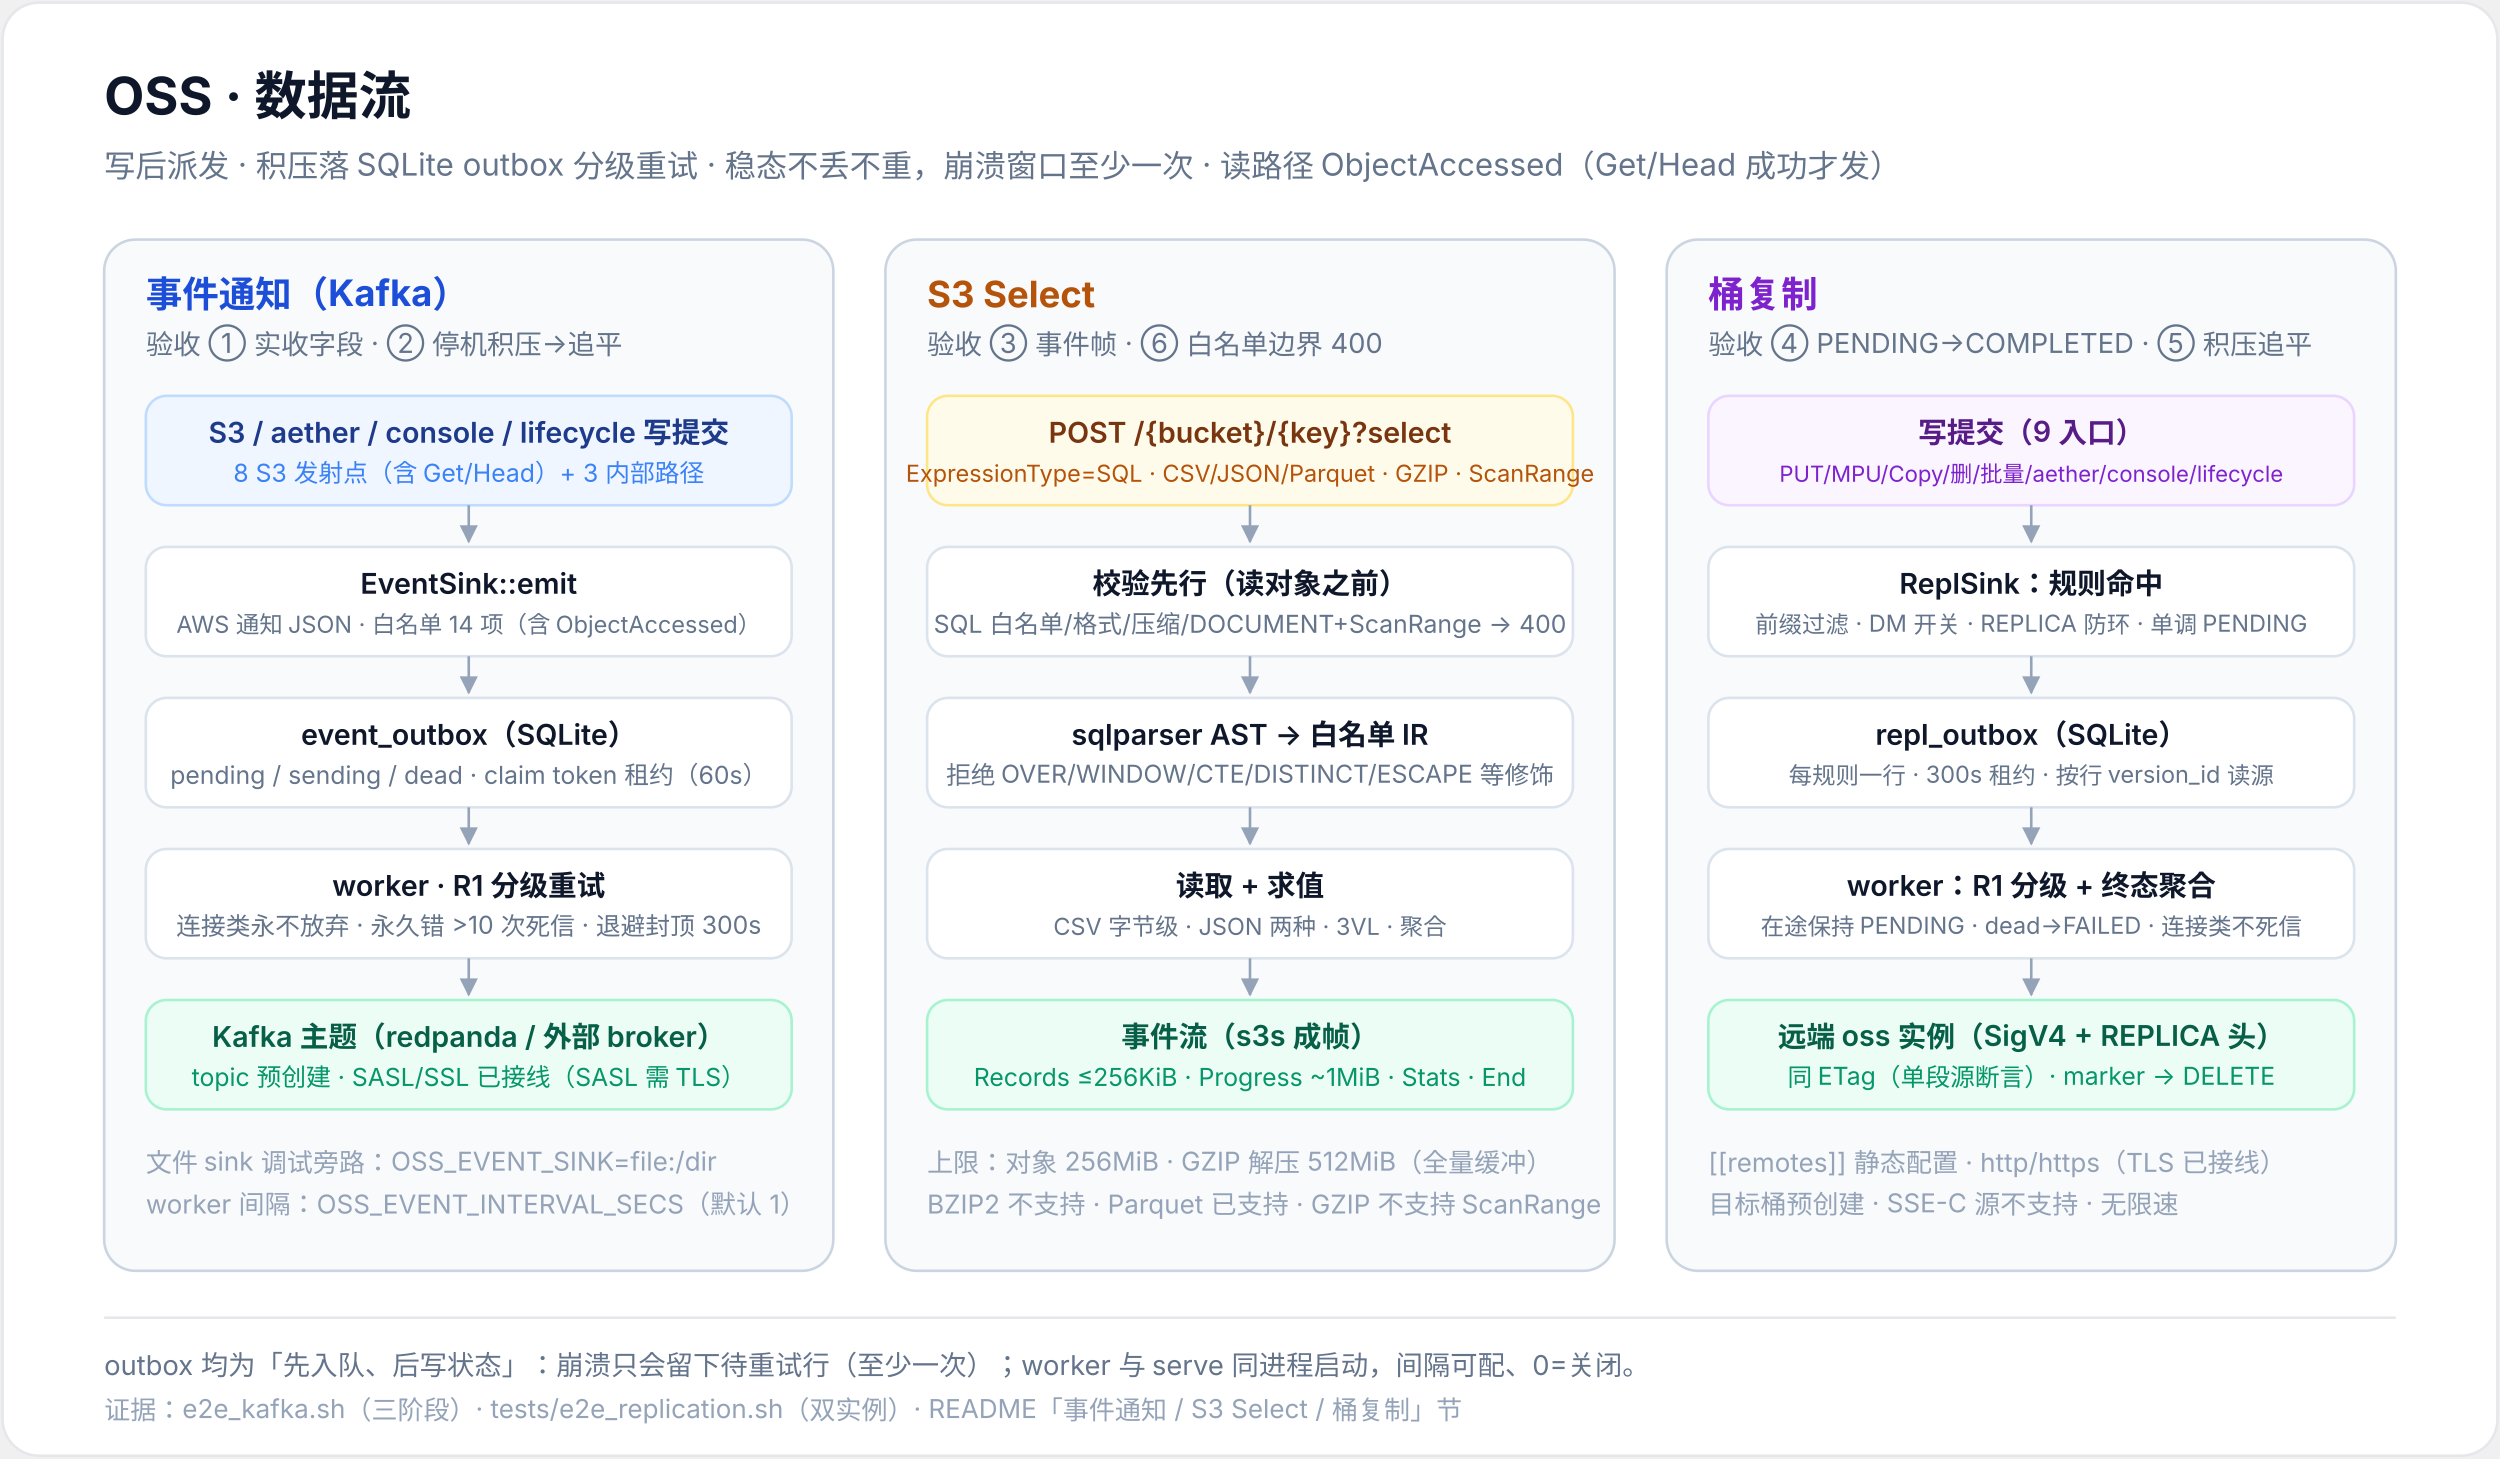
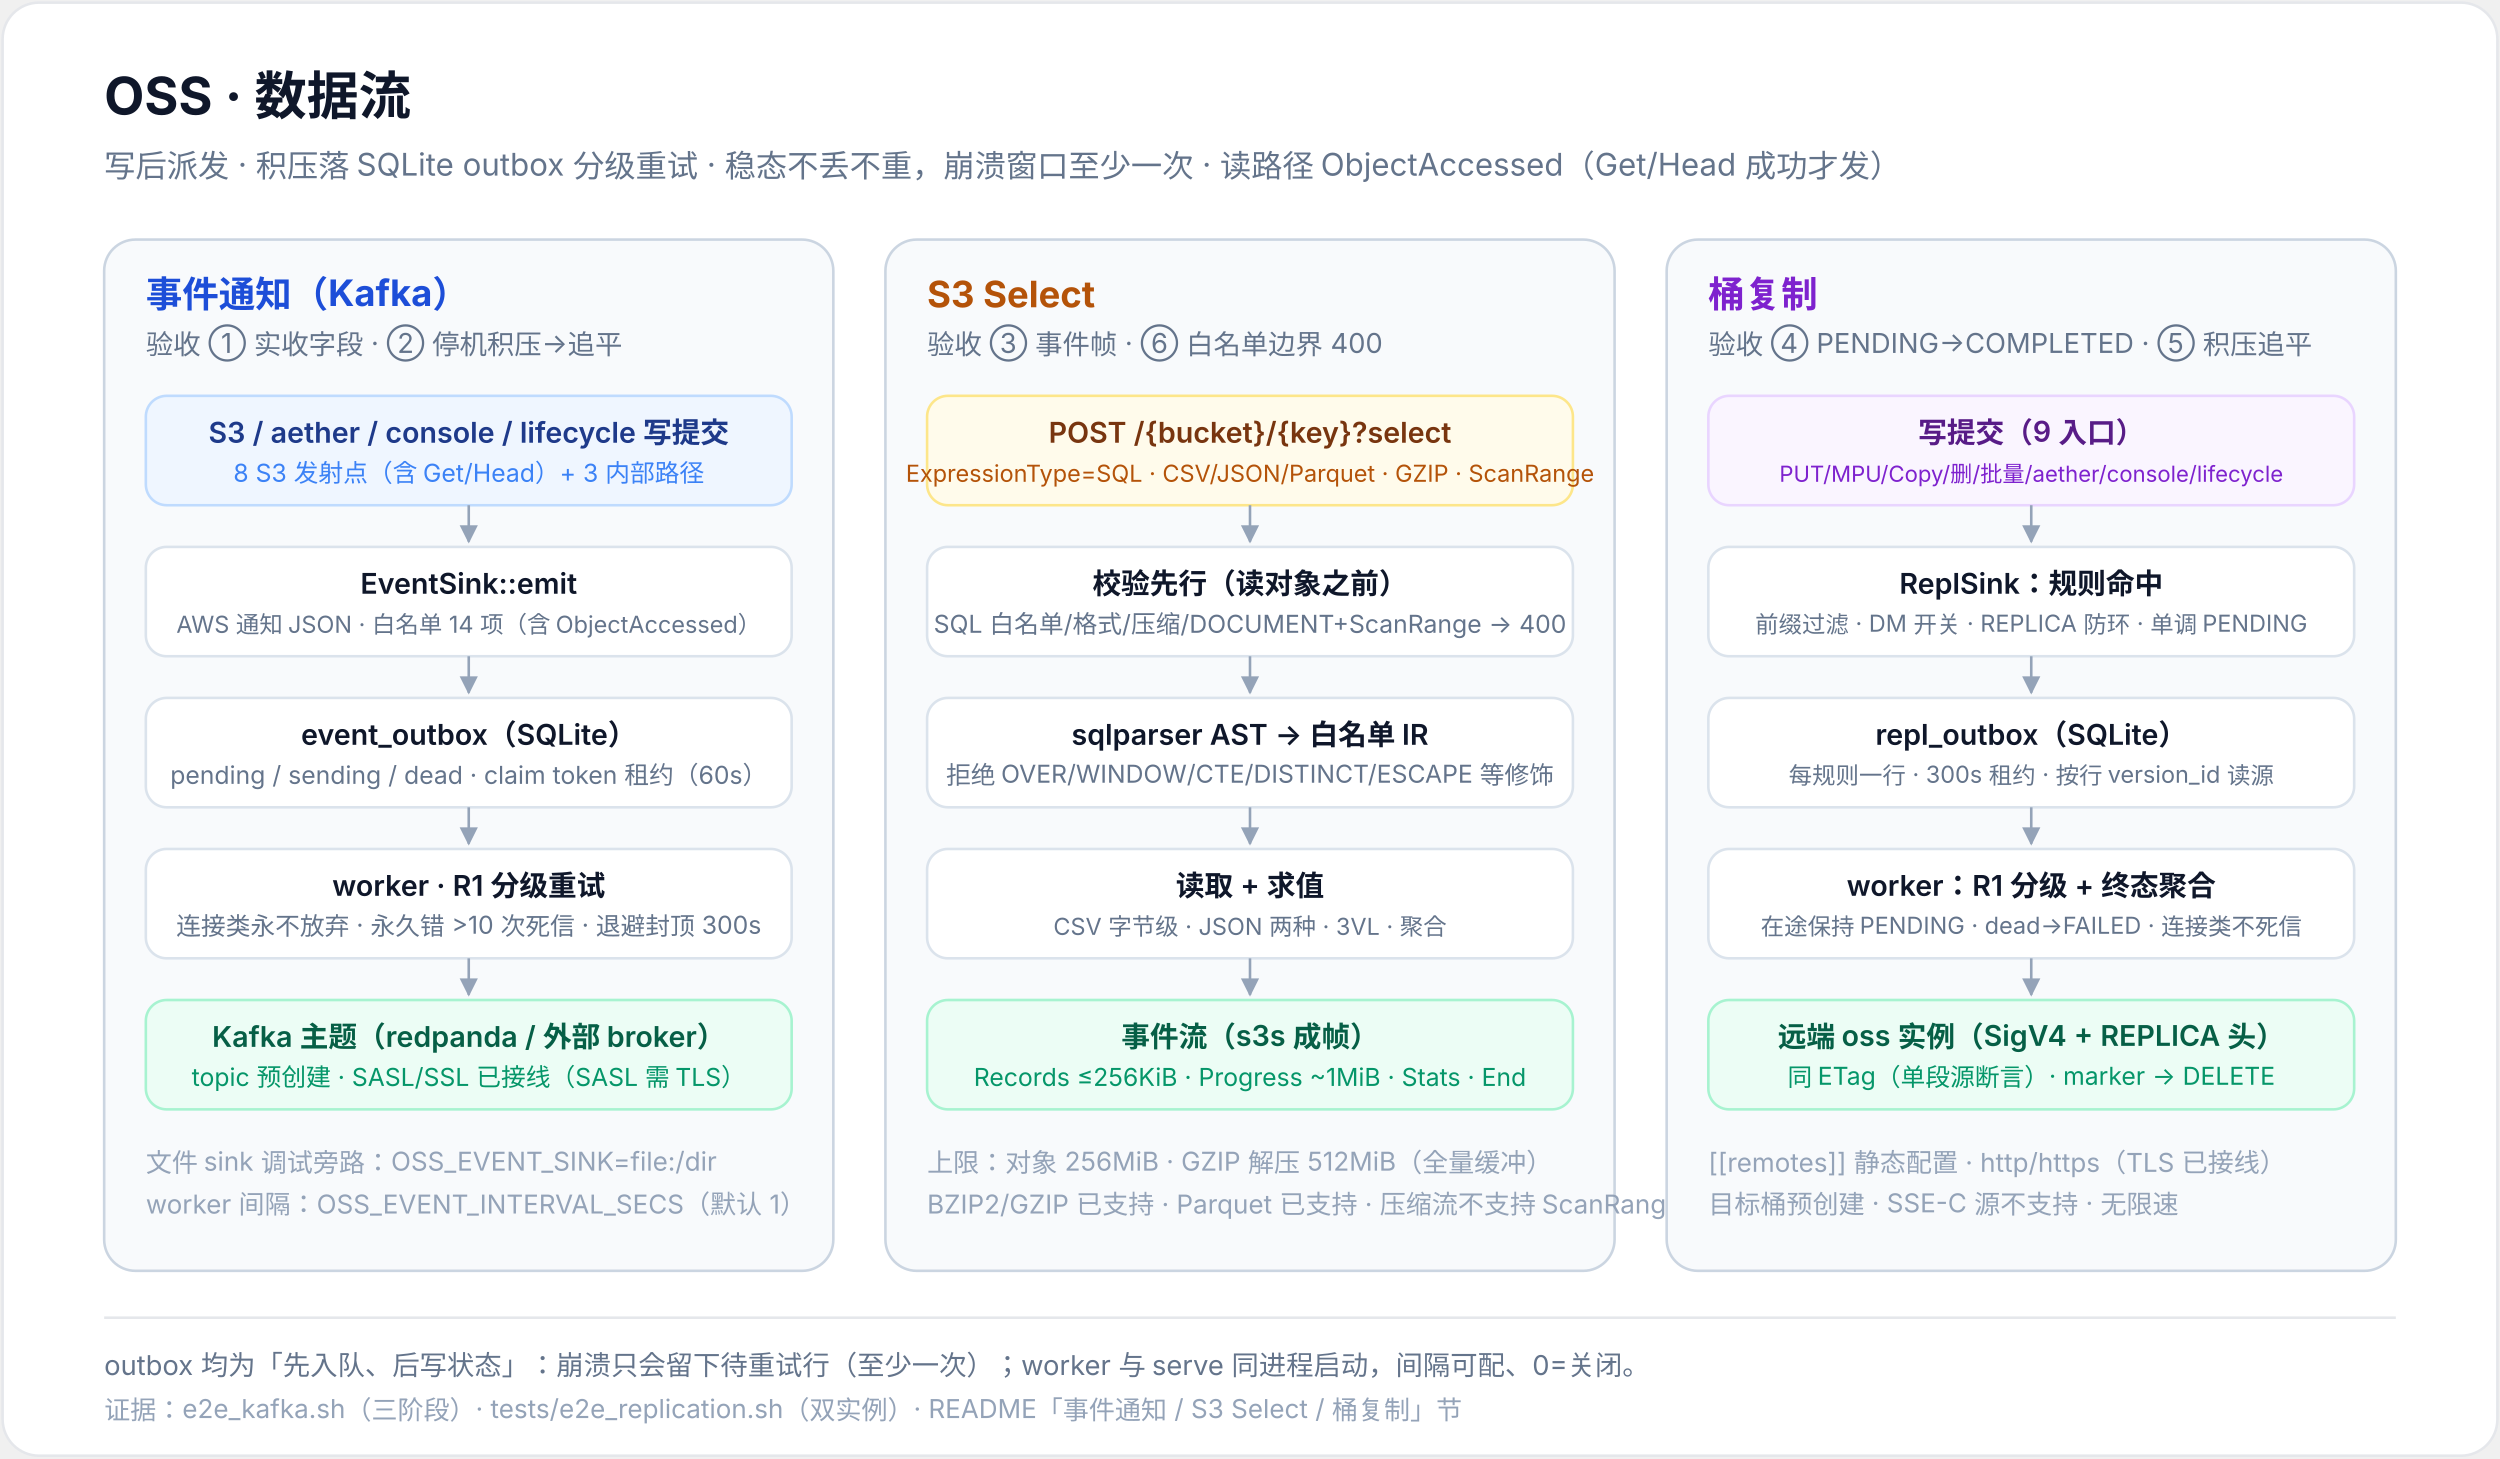
<svg xmlns="http://www.w3.org/2000/svg" viewBox="0 0 960 560" width="960" height="560" font-family="-apple-system, BlinkMacSystemFont, 'Segoe UI', 'Noto Sans SC', 'PingFang SC', 'Microsoft YaHei', sans-serif">
  <defs>
    <marker id="a" viewBox="0 0 10 10" refX="9" refY="5" markerWidth="7" markerHeight="7" orient="auto-start-reverse">
      <path d="M0,0 L10,5 L0,10 z" fill="#94a3b8" />
    </marker>
  </defs>
  <rect x="1" y="1" width="958" height="558" rx="14" fill="#ffffff" stroke="#e5e7eb" />
  <text x="40" y="44" font-size="20" font-weight="700" fill="#0f172a">OSS · 数据流</text>
  <text x="40" y="68" font-size="12" fill="#64748b">写后派发 · 积压落 SQLite outbox 分级重试 · 稳态不丢不重，崩溃窗口至少一次 · 读路径 ObjectAccessed（Get/Head 成功才发）</text>
  <rect x="40" y="92" width="280" height="396" rx="12" fill="#f8fafc" stroke="#cbd5e1" />
  <text x="56" y="118" font-size="14" font-weight="700" fill="#1d4ed8">事件通知（Kafka）</text>
  <text x="56" y="136" font-size="10.5" fill="#64748b">验收 ① 实收字段 · ② 停机积压→追平</text>
  <rect x="56" y="152" width="248" height="42" rx="8" fill="#eff6ff" stroke="#bfdbfe" />
  <text x="180" y="170" font-size="11" font-weight="600" fill="#1e3a8a" text-anchor="middle">S3 / aether / console / lifecycle 写提交</text>
  <text x="180" y="185" font-size="9.5" fill="#3b82f6" text-anchor="middle">8 S3 发射点（含 Get/Head）+ 3 内部路径</text>
  <line x1="180" y1="194" x2="180" y2="208" stroke="#94a3b8" marker-end="url(#a)" />
  <rect x="56" y="210" width="248" height="42" rx="8" fill="#ffffff" stroke="#dbe3ec" />
  <text x="180" y="228" font-size="11" font-weight="600" fill="#0f172a" text-anchor="middle">EventSink::emit</text>
  <text x="180" y="243" font-size="9" fill="#64748b" text-anchor="middle">AWS 通知 JSON · 白名单 14 项（含 ObjectAccessed）</text>
  <line x1="180" y1="252" x2="180" y2="266" stroke="#94a3b8" marker-end="url(#a)" />
  <rect x="56" y="268" width="248" height="42" rx="8" fill="#ffffff" stroke="#dbe3ec" />
  <text x="180" y="286" font-size="11" font-weight="600" fill="#0f172a" text-anchor="middle">event_outbox（SQLite）</text>
  <text x="180" y="301" font-size="9.5" fill="#64748b" text-anchor="middle">pending / sending / dead · claim token 租约（60s）</text>
  <line x1="180" y1="310" x2="180" y2="324" stroke="#94a3b8" marker-end="url(#a)" />
  <rect x="56" y="326" width="248" height="42" rx="8" fill="#ffffff" stroke="#dbe3ec" />
  <text x="180" y="344" font-size="11" font-weight="600" fill="#0f172a" text-anchor="middle">worker · R1 分级重试</text>
  <text x="180" y="359" font-size="9.5" fill="#64748b" text-anchor="middle">连接类永不放弃 · 永久错 &gt;10 次死信 · 退避封顶 300s</text>
  <line x1="180" y1="368" x2="180" y2="382" stroke="#94a3b8" marker-end="url(#a)" />
  <rect x="56" y="384" width="248" height="42" rx="8" fill="#ecfdf5" stroke="#a7f3d0" />
  <text x="180" y="402" font-size="11" font-weight="600" fill="#065f46" text-anchor="middle">Kafka 主题（redpanda / 外部 broker）</text>
  <text x="180" y="417" font-size="9.5" fill="#059669" text-anchor="middle">topic 预创建 · SASL/SSL 已接线（SASL 需 TLS）</text>
  <text x="56" y="450" font-size="10" fill="#94a3b8">文件 sink 调试旁路：OSS_EVENT_SINK=file:/dir</text>
  <text x="56" y="466" font-size="10" fill="#94a3b8">worker 间隔：OSS_EVENT_INTERVAL_SECS（默认 1）</text>
  <rect x="340" y="92" width="280" height="396" rx="12" fill="#f8fafc" stroke="#cbd5e1" />
  <text x="356" y="118" font-size="14" font-weight="700" fill="#b45309">S3 Select</text>
  <text x="356" y="136" font-size="10.5" fill="#64748b">验收 ③ 事件帧 · ⑥ 白名单边界 400</text>
  <rect x="356" y="152" width="248" height="42" rx="8" fill="#fffbeb" stroke="#fde68a" />
  <text x="480" y="170" font-size="11" font-weight="600" fill="#78350f" text-anchor="middle">POST /{bucket}/{key}?select</text>
  <text x="480" y="185" font-size="9" fill="#b45309" text-anchor="middle">ExpressionType=SQL · CSV/JSON/Parquet · GZIP · ScanRange</text>
  <line x1="480" y1="194" x2="480" y2="208" stroke="#94a3b8" marker-end="url(#a)" />
  <rect x="356" y="210" width="248" height="42" rx="8" fill="#ffffff" stroke="#dbe3ec" />
  <text x="480" y="228" font-size="11" font-weight="600" fill="#0f172a" text-anchor="middle">校验先行（读对象之前）</text>
  <text x="480" y="243" font-size="9.5" fill="#64748b" text-anchor="middle">SQL 白名单/格式/压缩/DOCUMENT+ScanRange → 400</text>
  <line x1="480" y1="252" x2="480" y2="266" stroke="#94a3b8" marker-end="url(#a)" />
  <rect x="356" y="268" width="248" height="42" rx="8" fill="#ffffff" stroke="#dbe3ec" />
  <text x="480" y="286" font-size="11" font-weight="600" fill="#0f172a" text-anchor="middle">sqlparser AST → 白名单 IR</text>
  <text x="480" y="301" font-size="9.5" fill="#64748b" text-anchor="middle">拒绝 OVER/WINDOW/CTE/DISTINCT/ESCAPE 等修饰</text>
  <line x1="480" y1="310" x2="480" y2="324" stroke="#94a3b8" marker-end="url(#a)" />
  <rect x="356" y="326" width="248" height="42" rx="8" fill="#ffffff" stroke="#dbe3ec" />
  <text x="480" y="344" font-size="11" font-weight="600" fill="#0f172a" text-anchor="middle">读取 + 求值</text>
  <text x="480" y="359" font-size="9" fill="#64748b" text-anchor="middle">CSV 字节级 · JSON 两种 · 3VL · 聚合</text>
  <line x1="480" y1="368" x2="480" y2="382" stroke="#94a3b8" marker-end="url(#a)" />
  <rect x="356" y="384" width="248" height="42" rx="8" fill="#ecfdf5" stroke="#a7f3d0" />
  <text x="480" y="402" font-size="11" font-weight="600" fill="#065f46" text-anchor="middle">事件流（s3s 成帧）</text>
  <text x="480" y="417" font-size="9.5" fill="#059669" text-anchor="middle">Records ≤256KiB · Progress ~1MiB · Stats · End</text>
  <text x="356" y="450" font-size="10" fill="#94a3b8">上限：对象 256MiB · GZIP 解压 512MiB（全量缓冲）</text>
-   <text x="356" y="466" font-size="10" fill="#94a3b8">BZIP2 不支持 · Parquet 已支持 · GZIP 不支持 ScanRange</text>
+   <text x="356" y="466" font-size="10" fill="#94a3b8">BZIP2/GZIP 已支持 · Parquet 已支持 · 压缩流不支持 ScanRange</text>
  <rect x="640" y="92" width="280" height="396" rx="12" fill="#f8fafc" stroke="#cbd5e1" />
  <text x="656" y="118" font-size="14" font-weight="700" fill="#7e22ce">桶复制</text>
  <text x="656" y="136" font-size="10.5" fill="#64748b">验收 ④ PENDING→COMPLETED · ⑤ 积压追平</text>
  <rect x="656" y="152" width="248" height="42" rx="8" fill="#faf5ff" stroke="#e9d5ff" />
  <text x="780" y="170" font-size="11" font-weight="600" fill="#581c87" text-anchor="middle">写提交（9 入口）</text>
  <text x="780" y="185" font-size="8.5" fill="#7e22ce" text-anchor="middle">PUT/MPU/Copy/删/批量/aether/console/lifecycle</text>
  <line x1="780" y1="194" x2="780" y2="208" stroke="#94a3b8" marker-end="url(#a)" />
  <rect x="656" y="210" width="248" height="42" rx="8" fill="#ffffff" stroke="#dbe3ec" />
  <text x="780" y="228" font-size="11" font-weight="600" fill="#0f172a" text-anchor="middle">ReplSink：规则命中</text>
  <text x="780" y="243" font-size="9" fill="#64748b" text-anchor="middle">前缀过滤 · DM 开关 · REPLICA 防环 · 单调 PENDING</text>
  <line x1="780" y1="252" x2="780" y2="266" stroke="#94a3b8" marker-end="url(#a)" />
  <rect x="656" y="268" width="248" height="42" rx="8" fill="#ffffff" stroke="#dbe3ec" />
  <text x="780" y="286" font-size="11" font-weight="600" fill="#0f172a" text-anchor="middle">repl_outbox（SQLite）</text>
  <text x="780" y="301" font-size="9" fill="#64748b" text-anchor="middle">每规则一行 · 300s 租约 · 按行 version_id 读源</text>
  <line x1="780" y1="310" x2="780" y2="324" stroke="#94a3b8" marker-end="url(#a)" />
  <rect x="656" y="326" width="248" height="42" rx="8" fill="#ffffff" stroke="#dbe3ec" />
  <text x="780" y="344" font-size="11" font-weight="600" fill="#0f172a" text-anchor="middle">worker：R1 分级 + 终态聚合</text>
  <text x="780" y="359" font-size="9" fill="#64748b" text-anchor="middle">在途保持 PENDING · dead→FAILED · 连接类不死信</text>
  <line x1="780" y1="368" x2="780" y2="382" stroke="#94a3b8" marker-end="url(#a)" />
  <rect x="656" y="384" width="248" height="42" rx="8" fill="#ecfdf5" stroke="#a7f3d0" />
  <text x="780" y="402" font-size="11" font-weight="600" fill="#065f46" text-anchor="middle">远端 oss 实例（SigV4 + REPLICA 头）</text>
  <text x="780" y="417" font-size="9.5" fill="#059669" text-anchor="middle">同 ETag（单段源断言）· marker → DELETE</text>
  <text x="656" y="450" font-size="10" fill="#94a3b8">[[remotes]] 静态配置 · http/https（TLS 已接线）</text>
  <text x="656" y="466" font-size="10" fill="#94a3b8">目标桶预创建 · SSE-C 源不支持 · 无限速</text>
  <line x1="40" y1="506" x2="920" y2="506" stroke="#e5e7eb" />
  <text x="40" y="528" font-size="10.5" fill="#64748b">outbox 均为「先入队、后写状态」：崩溃只会留下待重试行（至少一次）；worker 与 serve 同进程启动，间隔可配、0=关闭。</text>
  <text x="40" y="545" font-size="10" fill="#94a3b8">证据：e2e_kafka.sh（三阶段）· tests/e2e_replication.sh（双实例）· README「事件通知 / S3 Select / 桶复制」节</text>
</svg>
